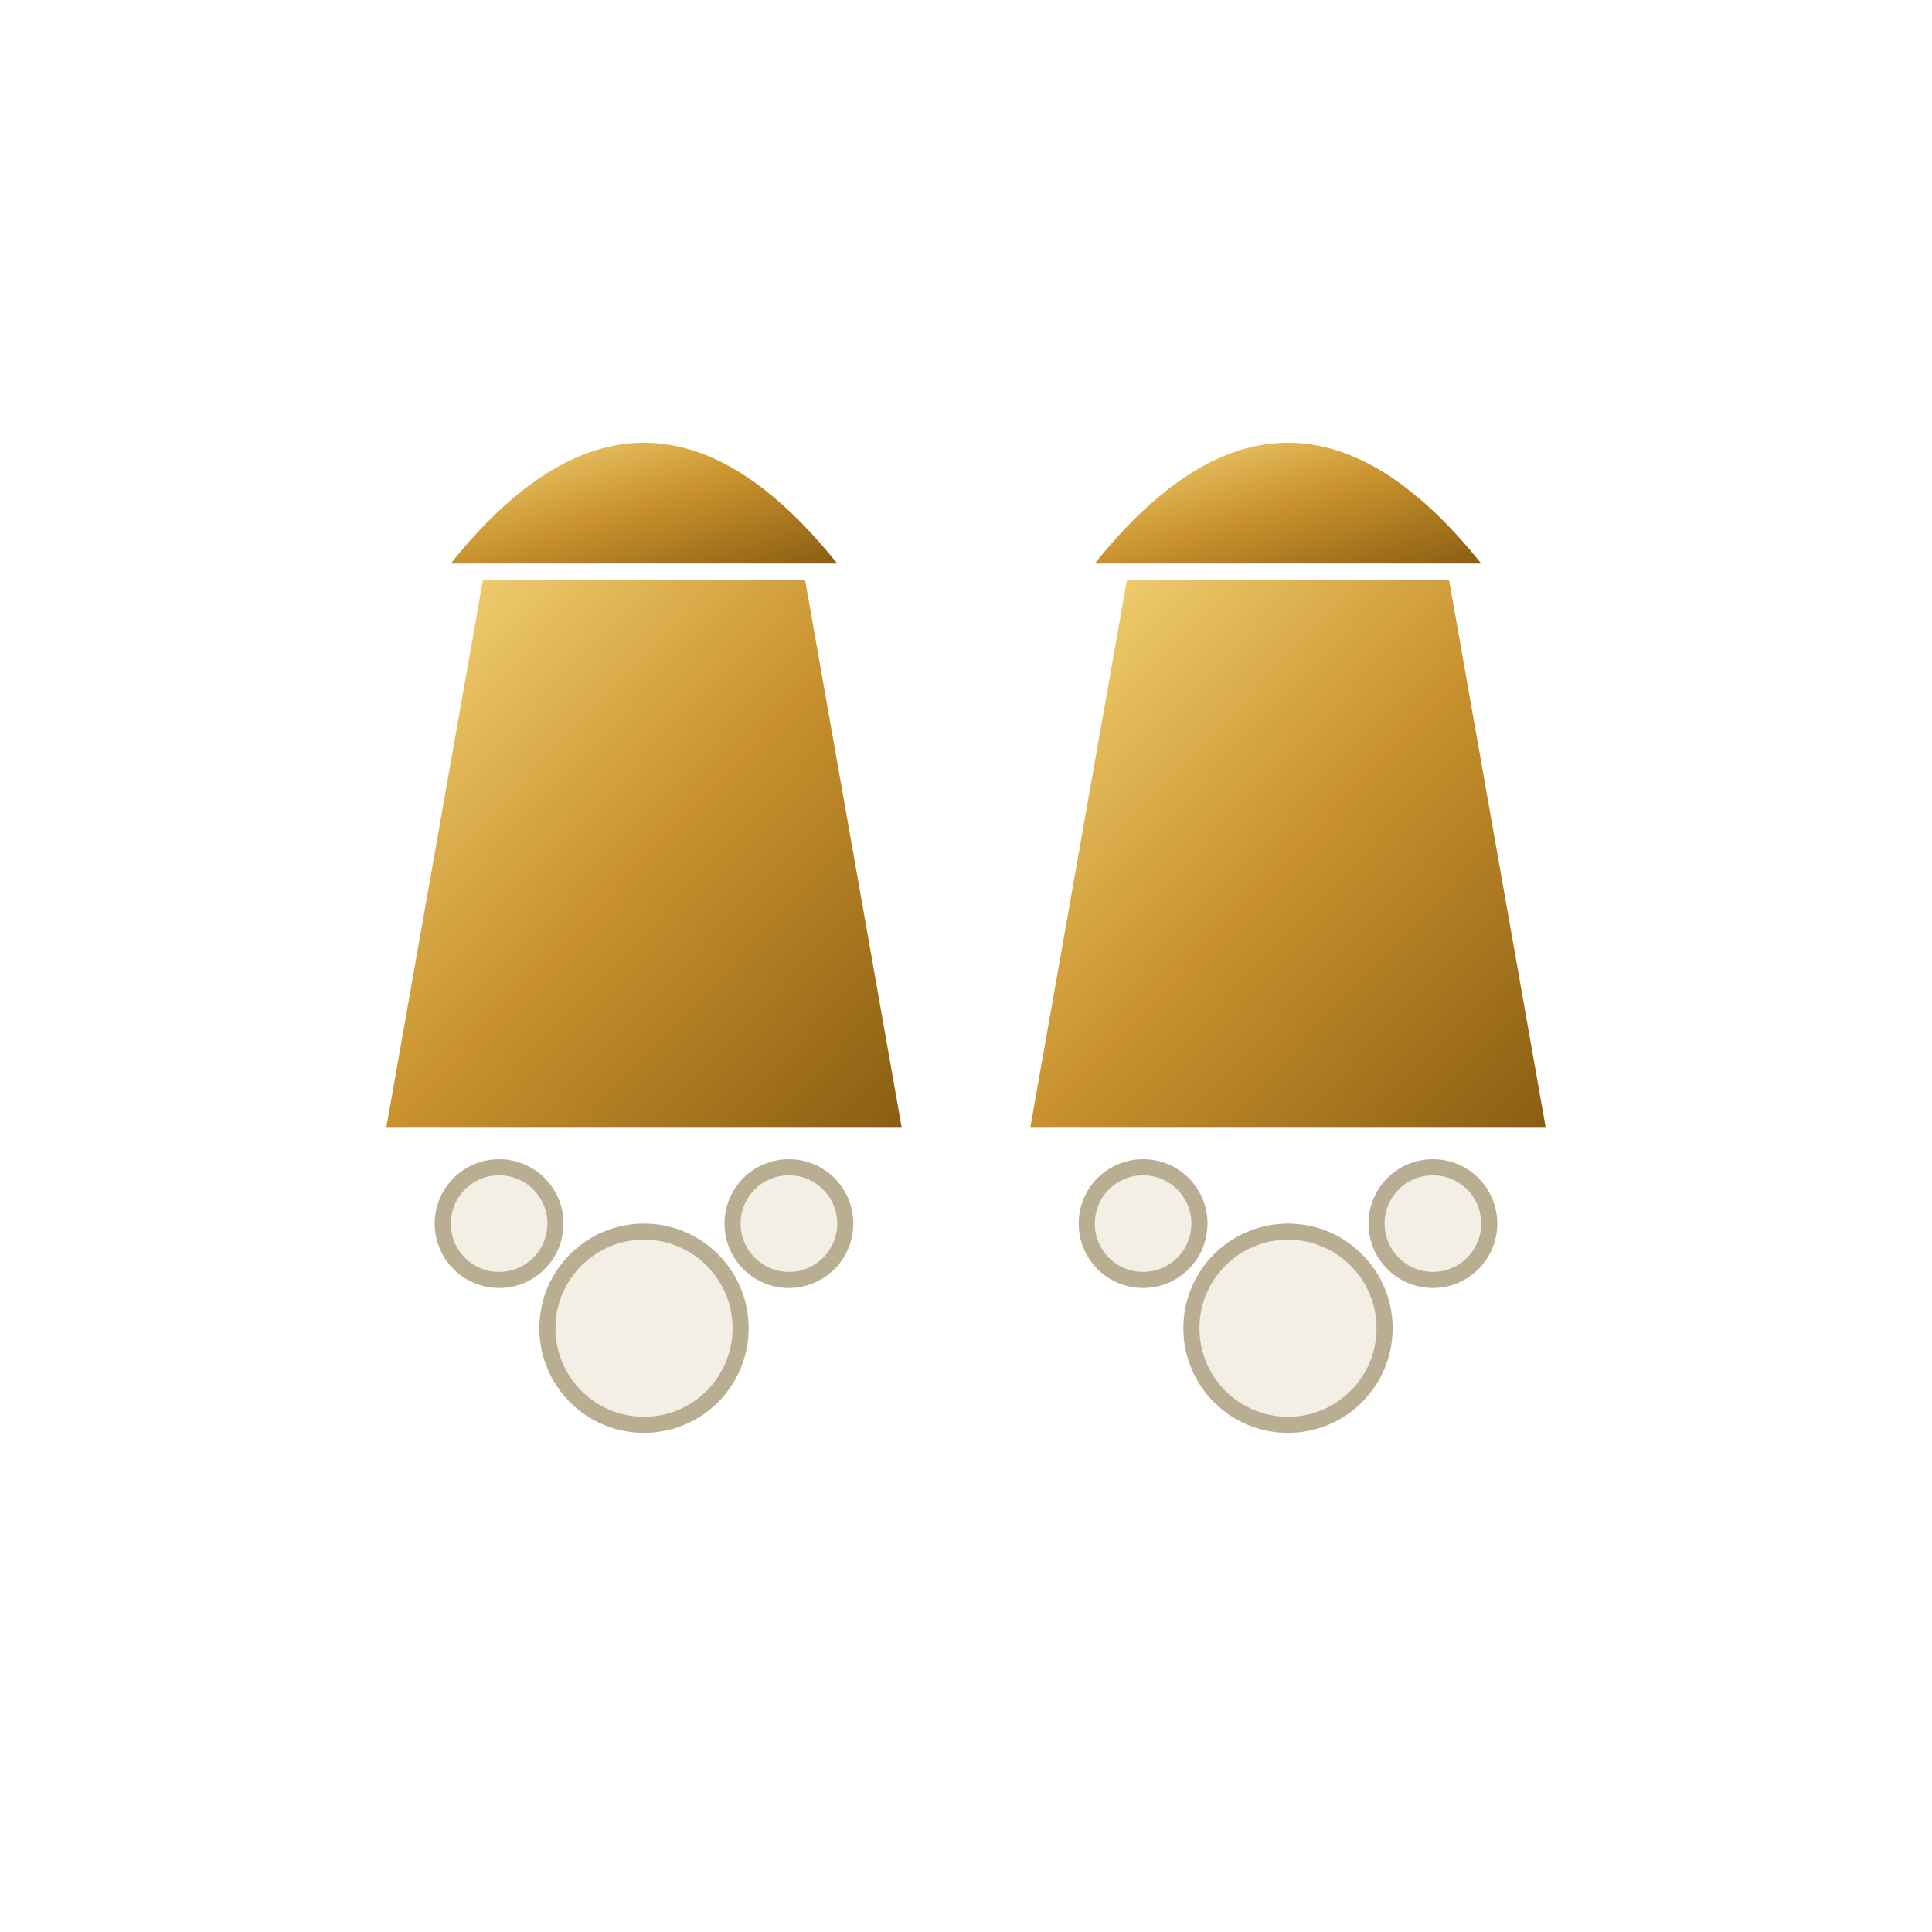
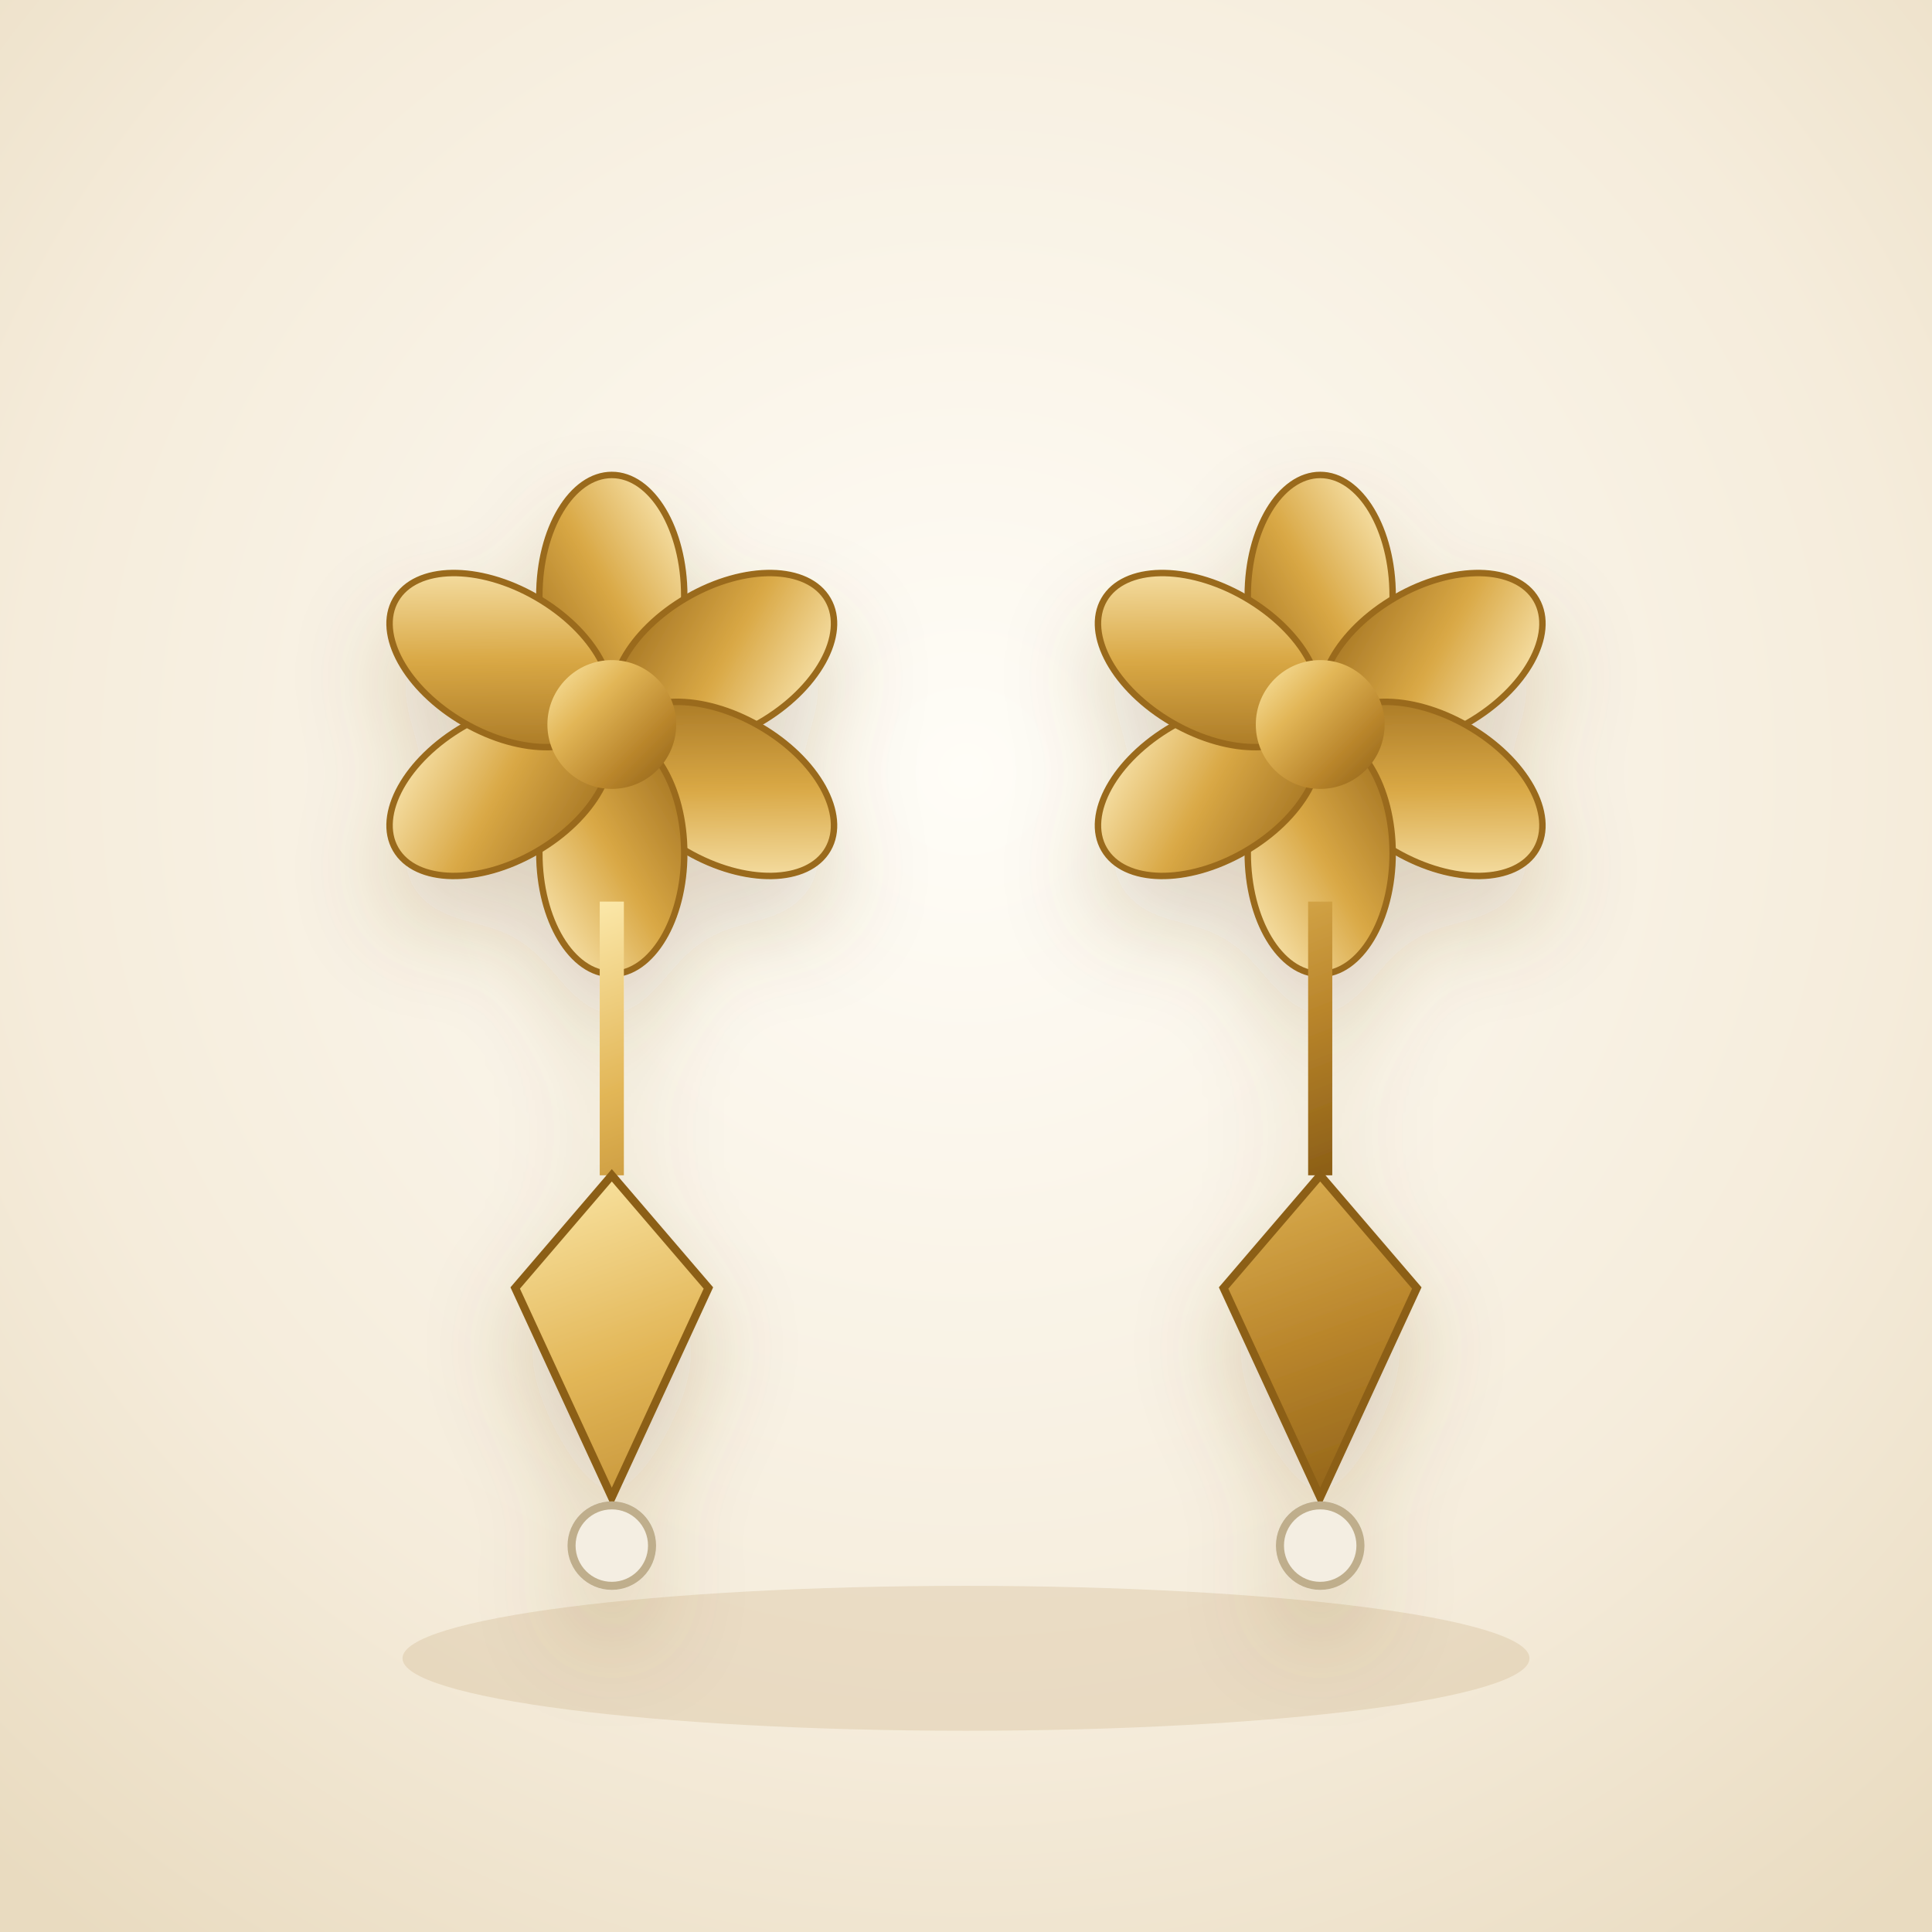
- <svg xmlns="http://www.w3.org/2000/svg" viewBox="0 0 240 240" role="img" aria-label="earrings">
+ <svg xmlns="http://www.w3.org/2000/svg" viewBox="0 0 240 240" role="img" aria-label="Gold earrings">
  <defs>
-     <linearGradient id="g" x1="0" y1="0" x2="1" y2="1">
-       <stop offset="0" stop-color="#f6d77a" />
-       <stop offset=".5" stop-color="#c9922e" />
-       <stop offset="1" stop-color="#8a5e12" />
+     <radialGradient id="bg" cx="50%" cy="40%" r="75%">
+       <stop offset="0" stop-color="#FFFDF7" />
+       <stop offset=".65" stop-color="#F5ECDB" />
+       <stop offset="1" stop-color="#E9DBC0" />
+     </radialGradient>
+     <linearGradient id="au" x1="0" y1="0" x2="1" y2="1">
+       <stop offset="0" stop-color="#FBE7A8" />
+       <stop offset=".35" stop-color="#E2B657" />
+       <stop offset=".7" stop-color="#B9852B" />
+       <stop offset="1" stop-color="#8C5F17" />
    </linearGradient>
+     <linearGradient id="au2" x1="1" y1="0" x2="0" y2="1">
+       <stop offset="0" stop-color="#FFF1C4" />
+       <stop offset=".5" stop-color="#D9A845" />
+       <stop offset="1" stop-color="#9A6A1C" />
+     </linearGradient>
+     <radialGradient id="gem" cx="40%" cy="35%" r="70%">
+       <stop offset="0" stop-color="#FFFFFF" />
+       <stop offset=".55" stop-color="#E4EEF5" />
+       <stop offset="1" stop-color="#A9BED0" />
+     </radialGradient>
+     <filter id="sh" x="-20%" y="-20%" width="140%" height="150%">
+       <feDropShadow dx="0" dy="6" stdDeviation="6" flood-color="#7A5A25" flood-opacity=".22" />
+     </filter>
  </defs>
-   <g stroke="url(#g)" stroke-width="5" fill="none">
-     <path d="M80 30 v24" />
-     <path d="M160 30 v24" />
-   </g>
-   <g fill="url(#g)">
-     <path d="M56 70 Q80 40 104 70 Z" />
-     <path d="M136 70 Q160 40 184 70 Z" />
-     <path d="M60 72 H100 L112 140 H48 Z" />
-     <path d="M140 72 H180 L192 140 H128 Z" />
-   </g>
-   <g fill="#f4efe4" stroke="#b9ad92" stroke-width="2">
-     <circle cx="80" cy="165" r="12" />
-     <circle cx="160" cy="165" r="12" />
-     <circle cx="62" cy="152" r="7" />
-     <circle cx="98" cy="152" r="7" />
-     <circle cx="142" cy="152" r="7" />
-     <circle cx="178" cy="152" r="7" />
+   <rect width="240" height="240" fill="url(#bg)" />
+   <ellipse cx="120" cy="206" rx="70" ry="9" fill="#C9AE80" opacity=".28" />
+   <g filter="url(#sh)">
+     <ellipse cx="76" cy="74" rx="9" ry="15" fill="url(#au2)" stroke="#9A6A1C" stroke-width=".8" transform="rotate(0 76 90)" />
+     <ellipse cx="76" cy="74" rx="9" ry="15" fill="url(#au2)" stroke="#9A6A1C" stroke-width=".8" transform="rotate(60 76 90)" />
+     <ellipse cx="76" cy="74" rx="9" ry="15" fill="url(#au2)" stroke="#9A6A1C" stroke-width=".8" transform="rotate(120 76 90)" />
+     <ellipse cx="76" cy="74" rx="9" ry="15" fill="url(#au2)" stroke="#9A6A1C" stroke-width=".8" transform="rotate(180 76 90)" />
+     <ellipse cx="76" cy="74" rx="9" ry="15" fill="url(#au2)" stroke="#9A6A1C" stroke-width=".8" transform="rotate(240 76 90)" />
+     <ellipse cx="76" cy="74" rx="9" ry="15" fill="url(#au2)" stroke="#9A6A1C" stroke-width=".8" transform="rotate(300 76 90)" />
+     <circle cx="76" cy="90" r="8" fill="url(#au)" />
+     <ellipse cx="164" cy="74" rx="9" ry="15" fill="url(#au2)" stroke="#9A6A1C" stroke-width=".8" transform="rotate(0 164 90)" />
+     <ellipse cx="164" cy="74" rx="9" ry="15" fill="url(#au2)" stroke="#9A6A1C" stroke-width=".8" transform="rotate(60 164 90)" />
+     <ellipse cx="164" cy="74" rx="9" ry="15" fill="url(#au2)" stroke="#9A6A1C" stroke-width=".8" transform="rotate(120 164 90)" />
+     <ellipse cx="164" cy="74" rx="9" ry="15" fill="url(#au2)" stroke="#9A6A1C" stroke-width=".8" transform="rotate(180 164 90)" />
+     <ellipse cx="164" cy="74" rx="9" ry="15" fill="url(#au2)" stroke="#9A6A1C" stroke-width=".8" transform="rotate(240 164 90)" />
+     <ellipse cx="164" cy="74" rx="9" ry="15" fill="url(#au2)" stroke="#9A6A1C" stroke-width=".8" transform="rotate(300 164 90)" />
+     <circle cx="164" cy="90" r="8" fill="url(#au)" />
+     <path d="M76 112 v34 M164 112 v34" stroke="url(#au)" stroke-width="3" />
+     <path d="M76 146 l-12 14 l12 26 l12 -26 z M164 146 l-12 14 l12 26 l12 -26 z" fill="url(#au)" stroke="#8C5F17" />
+     <circle cx="76" cy="192" r="5" fill="#F4EEE2" stroke="#BFAE8C" />
+     <circle cx="164" cy="192" r="5" fill="#F4EEE2" stroke="#BFAE8C" />
  </g>
</svg>
